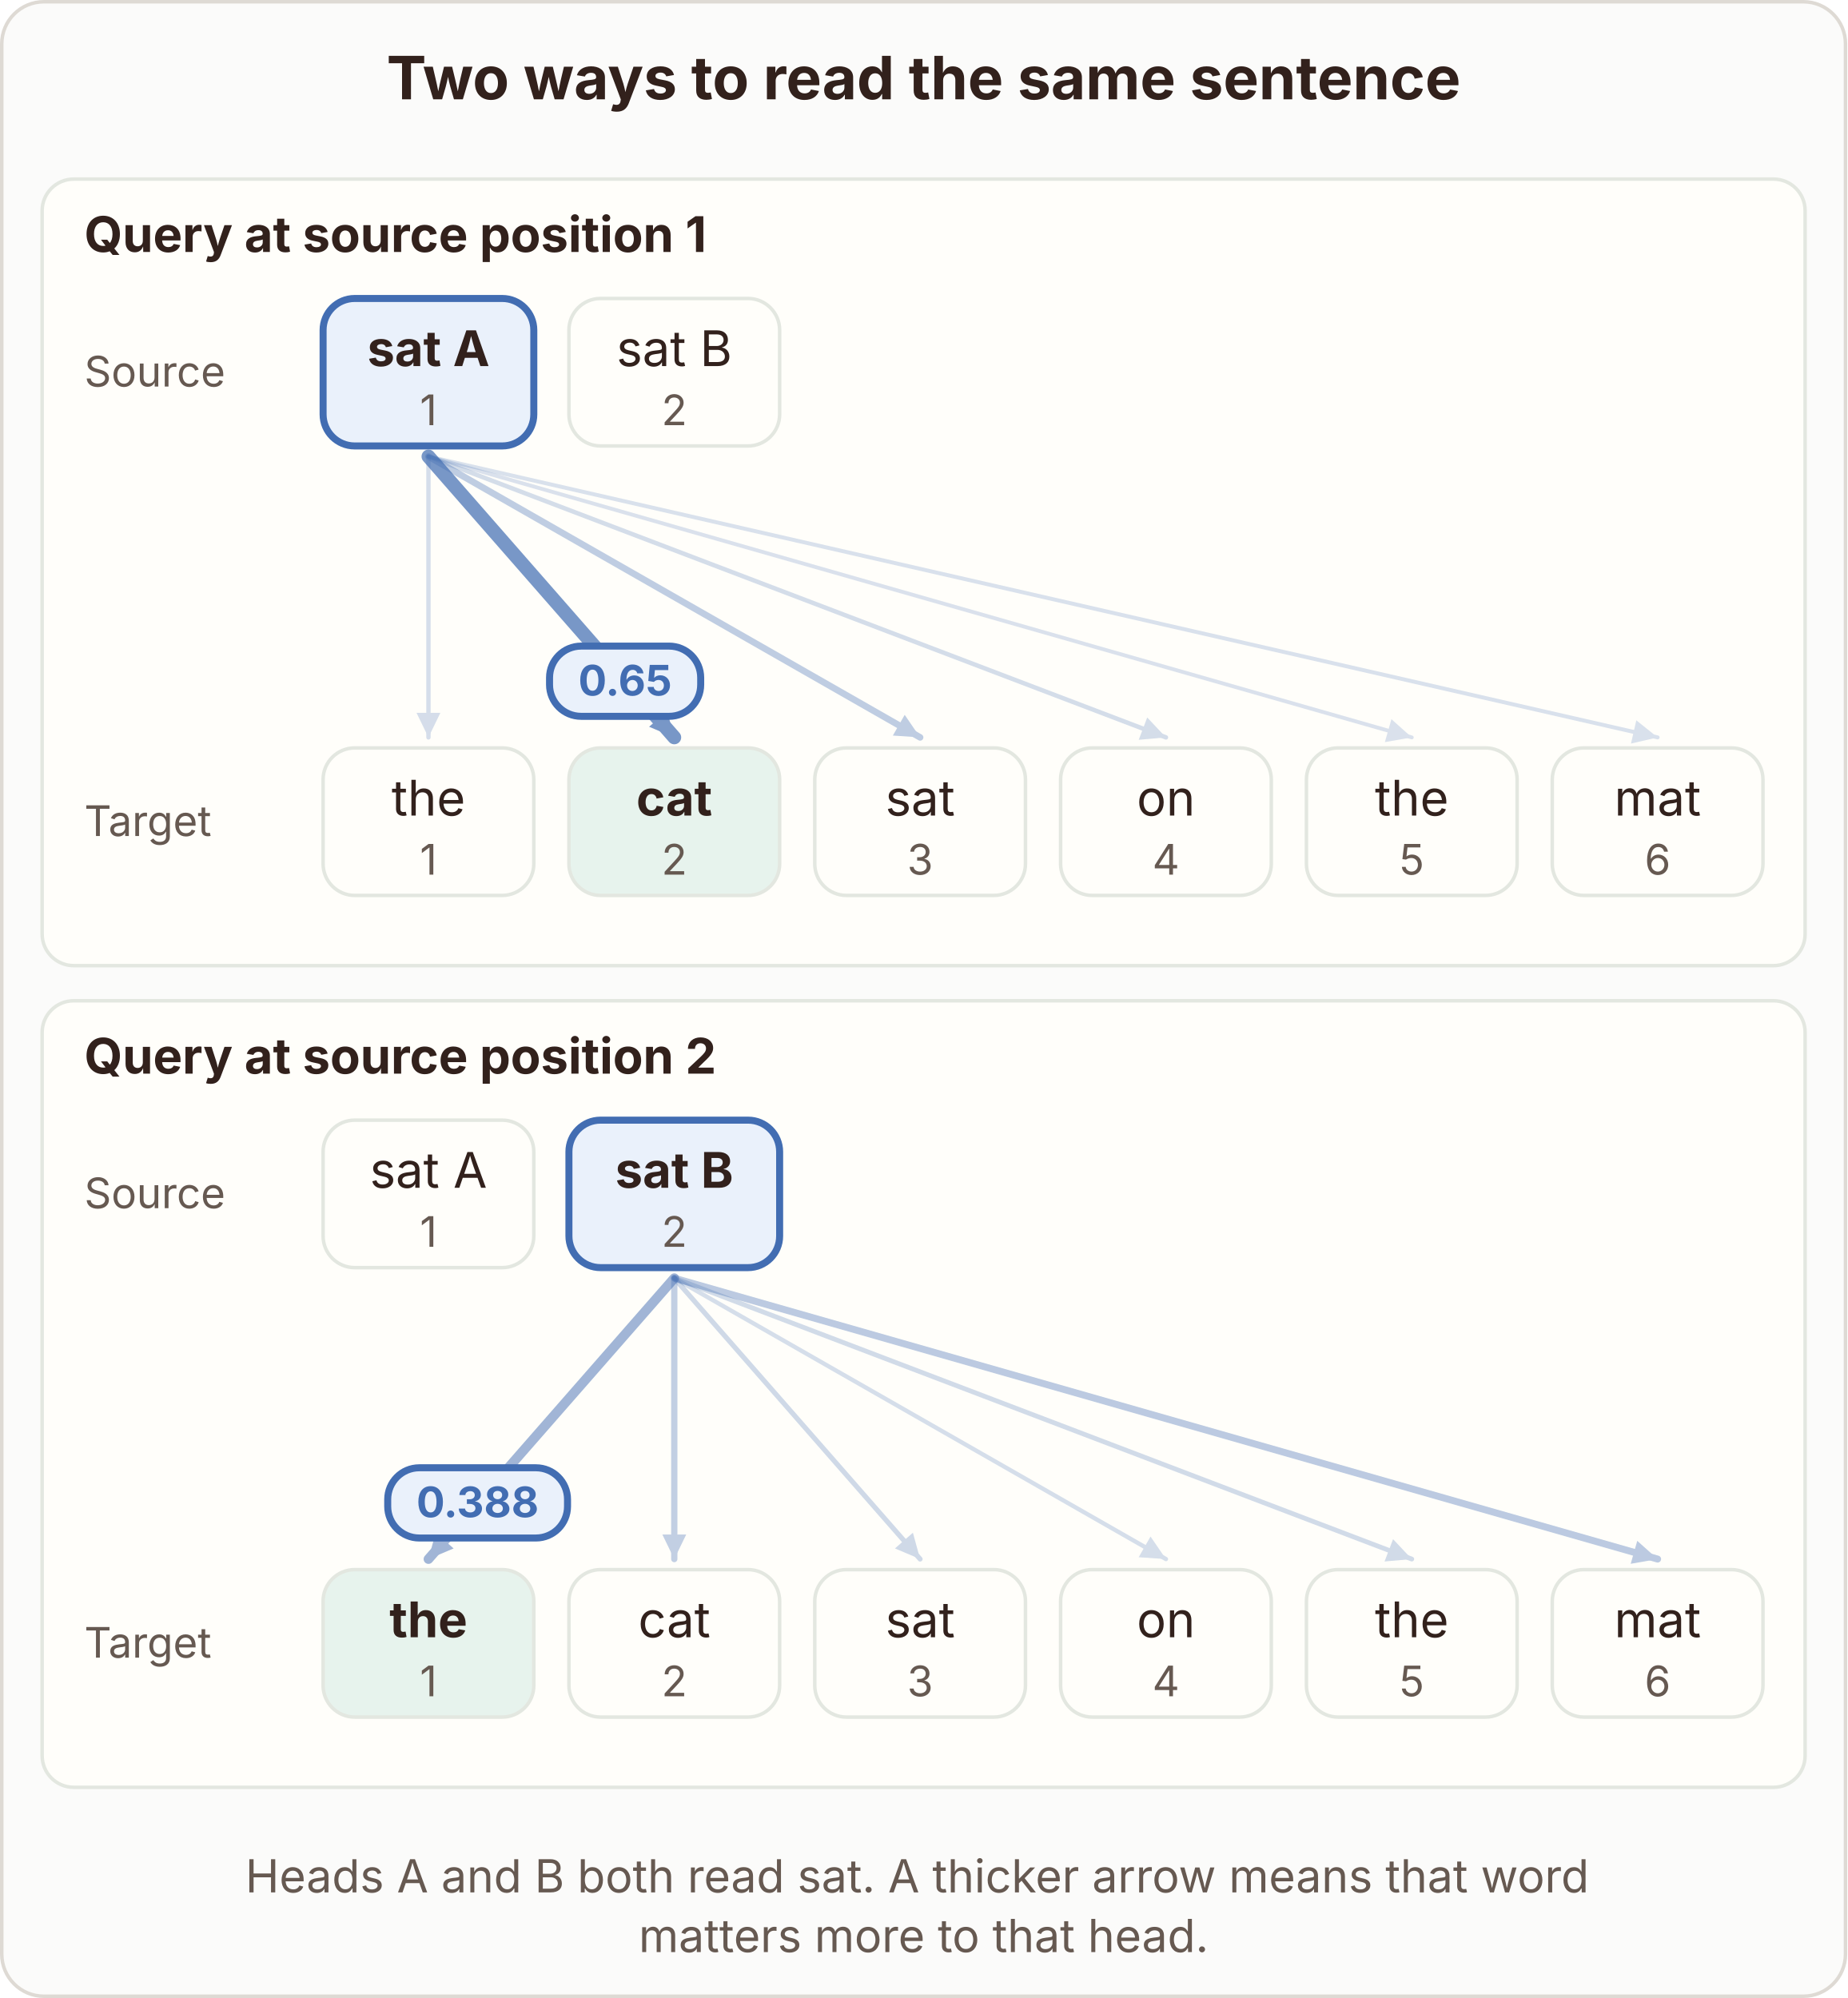
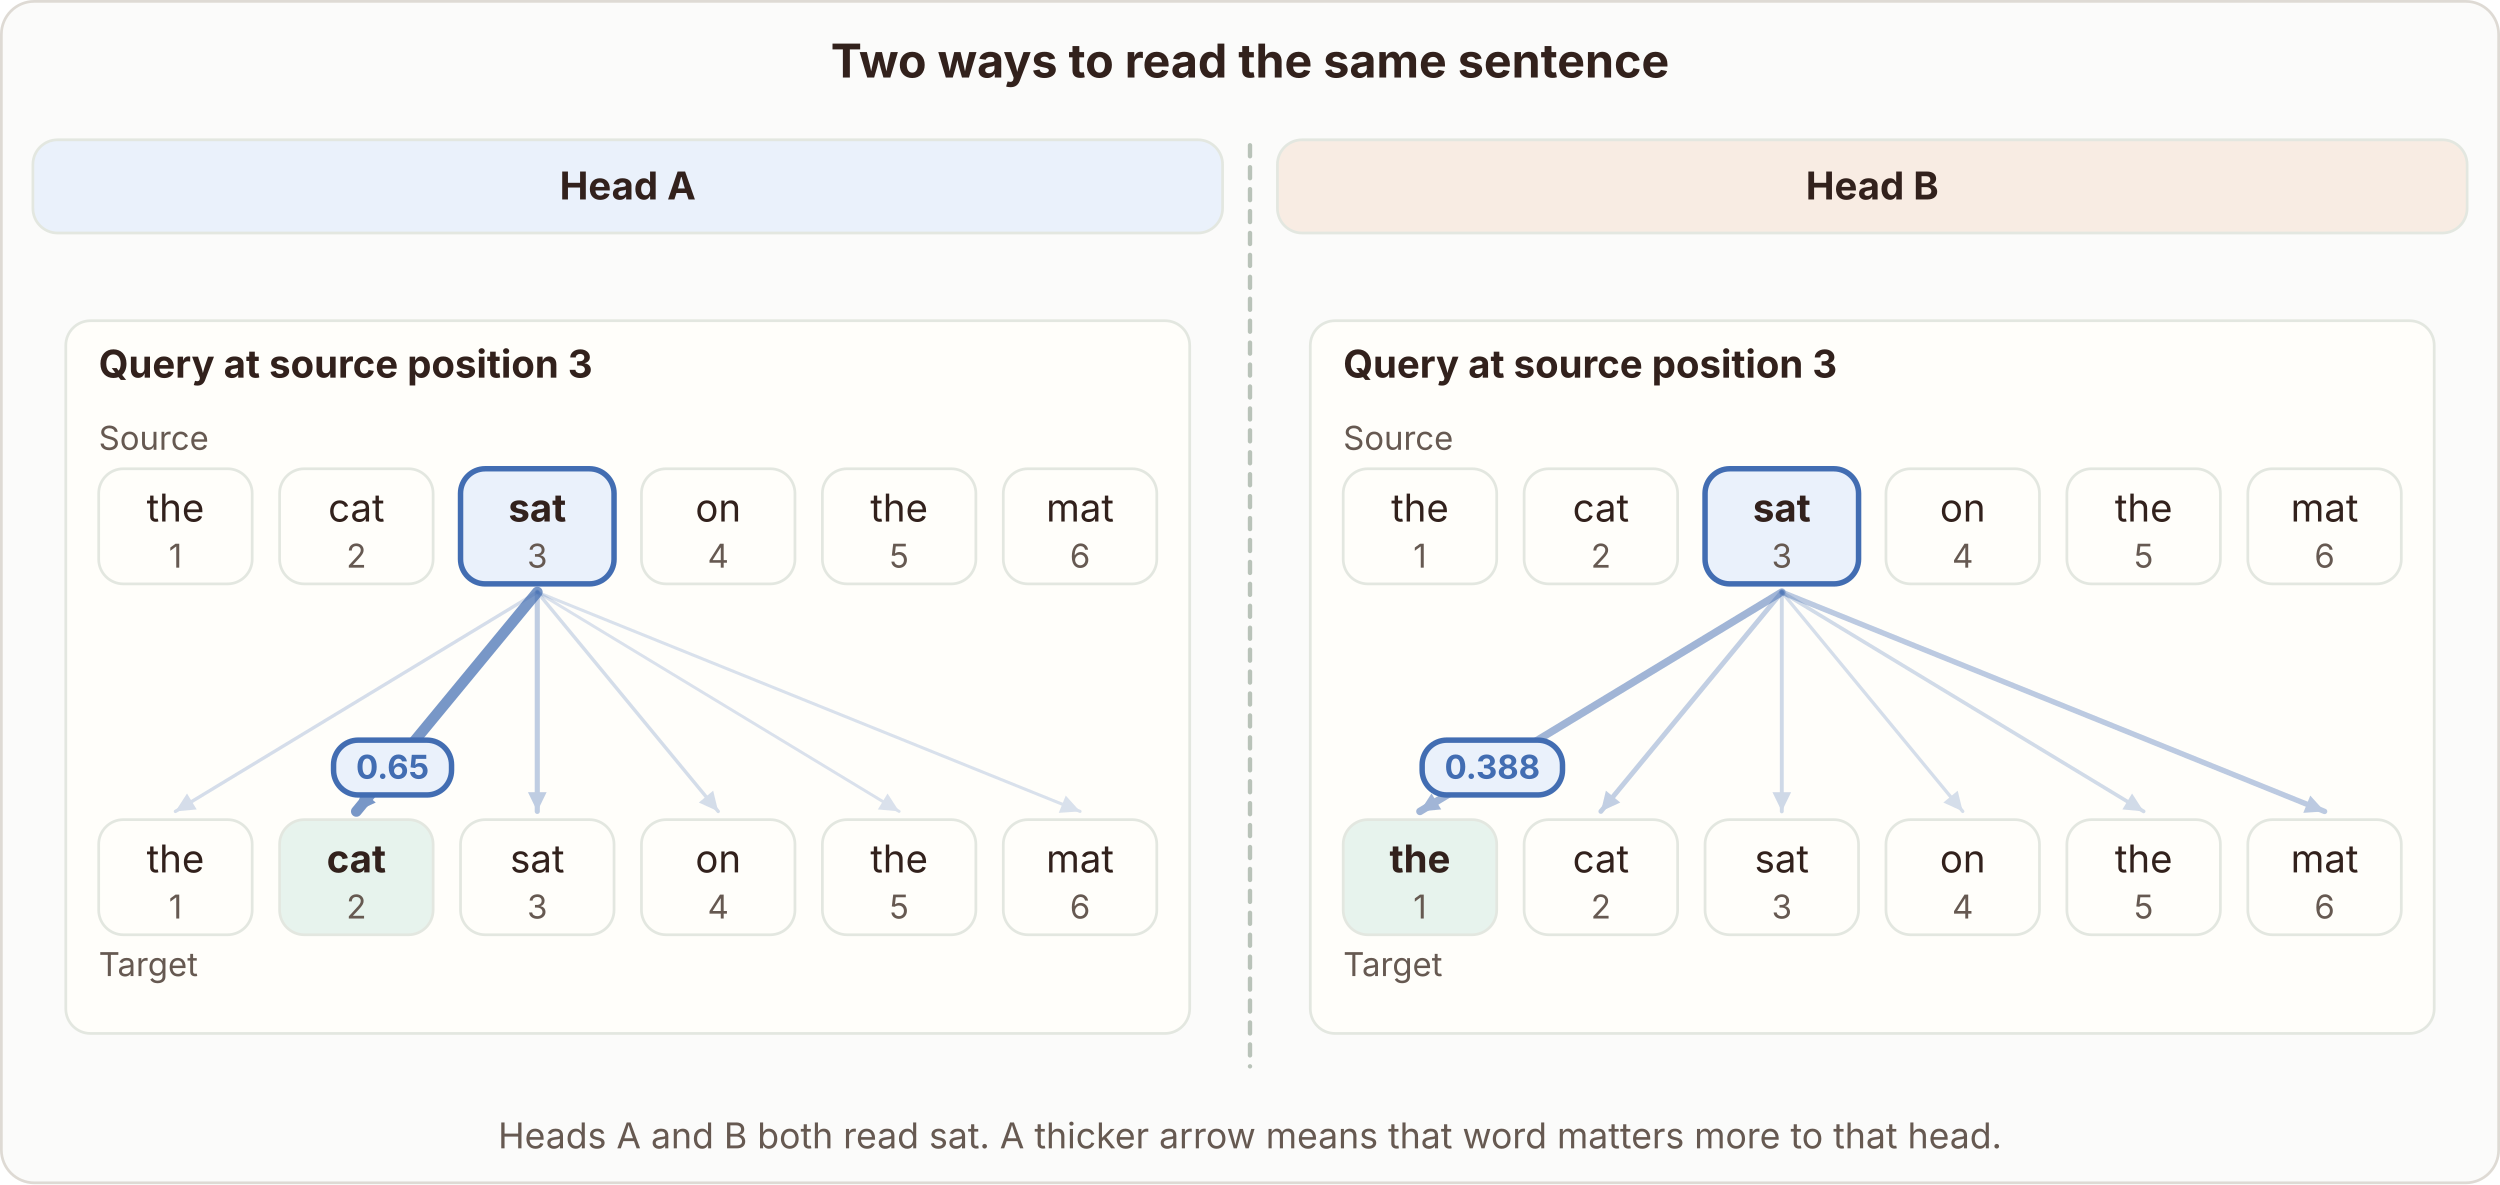
- <svg xmlns="http://www.w3.org/2000/svg" width="526" height="569" viewBox="0 0 526 569" role="img" aria-label="Two ways to read the same sentence Source tokens in order · sat A, sat B Target tokens in order · the, cat, sat, on, the, mat Query “sat A” at source position 1 links to “the” at target position 1 (weight 0.052), “cat” at target position 2 (weight 0.65), “sat” at target position 3 (weight 0.192), “on” at target position 4 (weight 0.059), “the” at target position 5 (weight 0.02), “mat” at target position 6 (weight 0.027) Query “sat B” at source position 2 links to “the” at target position 1 (weight 0.388), “cat” at target position 2 (weight 0.175), “sat” at target position 3 (weight 0.093), “on” at target position 4 (weight 0.049), “the” at target position 5 (weight 0.077), “mat” at target position 6 (weight 0.218) Weights sum to about 1 per query. Heads A and B both read sat. A thicker arrow means that word matters more to that head." font-family="Inter, Liberation Sans, Arial, sans-serif" style="display:block;max-width:none;margin-inline:auto;--color-ink:#202723;--color-ink-2:#5d675f;--color-line:#e3e7e0;--viz-surface:#fffefa" data-tutor-diagram="token-links">
-   <rect x="0.5" y="0.5" width="525" height="568" rx="12" fill="var(--viz-surface, #fbfbfa)" stroke="var(--color-line, #dedad4)" />
-   <text x="263" y="22.5" fill="var(--color-ink, #32211c)" font-size="17" font-weight="700" text-anchor="middle">
-     <tspan x="263" y="28.28">Two ways to read the same sentence</tspan>
+ <svg xmlns="http://www.w3.org/2000/svg" width="912" height="432" viewBox="0 0 912 432" role="img" aria-label="Two ways to read the same sentence Panel: Head A Panel: Head B Head A Source tokens in order · the, cat, sat, on, the, mat Target tokens in order · the, cat, sat, on, the, mat Query “sat” at source position 3 links to “the” at target position 1 (weight 0.052), “cat” at target position 2 (weight 0.65), “sat” at target position 3 (weight 0.192), “on” at target position 4 (weight 0.059), “the” at target position 5 (weight 0.02), “mat” at target position 6 (weight 0.027) Weights sum to about 1 per query. Head B Source tokens in order · the, cat, sat, on, the, mat Target tokens in order · the, cat, sat, on, the, mat Query “sat” at source position 3 links to “the” at target position 1 (weight 0.388), “cat” at target position 2 (weight 0.175), “sat” at target position 3 (weight 0.093), “on” at target position 4 (weight 0.049), “the” at target position 5 (weight 0.077), “mat” at target position 6 (weight 0.218) Weights sum to about 1 per query. Heads A and B both read sat. A thicker arrow means that word matters more to that head." font-family="Inter, Liberation Sans, Arial, sans-serif" style="display:block;max-width:none;margin-inline:auto;--color-ink:#202723;--color-ink-2:#5d675f;--color-line:#e3e7e0;--viz-surface:#fffefa" data-tutor-diagram="comparison">
+   <rect x="0.5" y="0.5" width="911" height="431" rx="12" fill="var(--viz-surface, #fbfbfa)" stroke="var(--color-line, #dedad4)" />
+   <text x="456" y="22.5" fill="var(--color-ink, #32211c)" font-size="17" font-weight="700" text-anchor="middle">
+     <tspan x="456" y="28.28">Two ways to read the same sentence</tspan>
  </text>
  <g transform="translate(0 39)">
-     <g transform="translate(0 12)" data-tutor-token-panel="0">
-       <rect x="12" y="0" width="502" height="224" rx="9" fill="#fffefa" stroke="#e3e7e0" stroke-width="1" />
-       <text x="24" y="16" fill="var(--color-ink, #32211c)" font-size="14" font-weight="700" text-anchor="start">
-         <tspan x="24" y="20.76">Query at source position 1</tspan>
-       </text>
-       <text x="24" y="55" fill="var(--color-ink-2, #665951)" font-size="12" font-weight="400" text-anchor="start">
-         <tspan x="24" y="59.08">Source</tspan>
-       </text>
-       <text x="24" y="183" fill="var(--color-ink-2, #665951)" font-size="12" font-weight="400" text-anchor="start">
-         <tspan x="24" y="187.08">Target</tspan>
-       </text>
-       <g data-tutor-token-link="0:4" data-tutor-token-weight="0.02" opacity="0.196">
-         <polyline points="122,79 402,159" fill="none" stroke="#426db2" stroke-width="1.09" stroke-linecap="round" stroke-linejoin="round" />
-         <polygon points="402,159 394.335,160.346 396.203,153.808" fill="#426db2" data-tutor-arrowhead="" />
-       </g>
-       <g data-tutor-token-link="0:5" data-tutor-token-weight="0.027" opacity="0.202">
-         <polyline points="122,79 472,159" fill="none" stroke="#426db2" stroke-width="1.121" stroke-linecap="round" stroke-linejoin="round" />
-         <polygon points="472,159 464.418,160.755 465.934,154.126" fill="#426db2" data-tutor-arrowhead="" />
-       </g>
-       <g data-tutor-token-link="0:0" data-tutor-token-weight="0.052" opacity="0.223">
-         <polyline points="122,79 122,159" fill="none" stroke="#426db2" stroke-width="1.234" stroke-linecap="round" stroke-linejoin="round" />
-         <polygon points="122,159 118.6,152 125.4,152" fill="#426db2" data-tutor-arrowhead="" />
-       </g>
-       <g data-tutor-token-link="0:3" data-tutor-token-weight="0.059" opacity="0.228">
-         <polyline points="122,79 332,159" fill="none" stroke="#426db2" stroke-width="1.265" stroke-linecap="round" stroke-linejoin="round" />
-         <polygon points="332,159 324.248,159.685 326.669,153.331" fill="#426db2" data-tutor-arrowhead="" />
-       </g>
-       <g data-tutor-token-link="0:2" data-tutor-token-weight="0.192" opacity="0.337">
-         <polyline points="122,79 262,159" fill="none" stroke="#426db2" stroke-width="1.864" stroke-linecap="round" stroke-linejoin="round" />
-         <polygon points="262,159 254.235,158.479 257.609,152.575" fill="#426db2" data-tutor-arrowhead="" />
-       </g>
-       <g data-tutor-token-link="0:1" data-tutor-token-weight="0.65" opacity="0.713">
-         <polyline points="122,79 192,159" fill="none" stroke="#426db2" stroke-width="3.925" stroke-linecap="round" stroke-linejoin="round" />
-         <polygon points="192,159 184.832,155.971 189.949,151.493" fill="#426db2" data-tutor-arrowhead="" />
-       </g>
-       <g data-tutor-token="source:0" data-tutor-token-query="">
-         <rect x="92" y="34" width="60" height="42" rx="9" fill="#eaf1fb" stroke="#426db2" stroke-width="2" />
-         <text x="122" y="48.5" fill="var(--color-ink, #32211c)" font-size="14" font-weight="700" text-anchor="middle">
-           <tspan x="122" y="53.26">sat A</tspan>
-         </text>
-         <text x="122" y="66" fill="var(--color-ink-2, #665951)" font-size="12" font-weight="400" text-anchor="middle">
-           <tspan x="122" y="70.08">1</tspan>
-         </text>
-       </g>
-       <g data-tutor-token="source:1">
-         <rect x="162" y="34" width="60" height="42" rx="9" fill="#fffefa" stroke="#e3e7e0" stroke-width="1" />
-         <text x="192" y="48.5" fill="var(--color-ink, #32211c)" font-size="14" font-weight="400" text-anchor="middle">
-           <tspan x="192" y="53.26">sat B</tspan>
-         </text>
-         <text x="192" y="66" fill="var(--color-ink-2, #665951)" font-size="12" font-weight="400" text-anchor="middle">
-           <tspan x="192" y="70.08">2</tspan>
-         </text>
-       </g>
-       <g data-tutor-token="target:0">
-         <rect x="92" y="162" width="60" height="42" rx="9" fill="#fffefa" stroke="#e3e7e0" stroke-width="1" />
-         <text x="122" y="176.5" fill="var(--color-ink, #32211c)" font-size="14" font-weight="400" text-anchor="middle">
-           <tspan x="122" y="181.26">the</tspan>
-         </text>
-         <text x="122" y="194" fill="var(--color-ink-2, #665951)" font-size="12" font-weight="400" text-anchor="middle">
-           <tspan x="122" y="198.08">1</tspan>
-         </text>
-       </g>
-       <g data-tutor-token="target:1" data-tutor-token-strongest="">
-         <rect x="162" y="162" width="60" height="42" rx="9" fill="#e7f3ed" stroke="#e3e7e0" stroke-width="1" />
-         <text x="192" y="176.5" fill="var(--color-ink, #32211c)" font-size="14" font-weight="700" text-anchor="middle">
-           <tspan x="192" y="181.26">cat</tspan>
-         </text>
-         <text x="192" y="194" fill="var(--color-ink-2, #665951)" font-size="12" font-weight="400" text-anchor="middle">
-           <tspan x="192" y="198.08">2</tspan>
-         </text>
-       </g>
-       <g data-tutor-token="target:2">
-         <rect x="232" y="162" width="60" height="42" rx="9" fill="#fffefa" stroke="#e3e7e0" stroke-width="1" />
-         <text x="262" y="176.5" fill="var(--color-ink, #32211c)" font-size="14" font-weight="400" text-anchor="middle">
-           <tspan x="262" y="181.26">sat</tspan>
-         </text>
-         <text x="262" y="194" fill="var(--color-ink-2, #665951)" font-size="12" font-weight="400" text-anchor="middle">
-           <tspan x="262" y="198.08">3</tspan>
-         </text>
-       </g>
-       <g data-tutor-token="target:3">
-         <rect x="302" y="162" width="60" height="42" rx="9" fill="#fffefa" stroke="#e3e7e0" stroke-width="1" />
-         <text x="332" y="176.5" fill="var(--color-ink, #32211c)" font-size="14" font-weight="400" text-anchor="middle">
-           <tspan x="332" y="181.26">on</tspan>
-         </text>
-         <text x="332" y="194" fill="var(--color-ink-2, #665951)" font-size="12" font-weight="400" text-anchor="middle">
-           <tspan x="332" y="198.08">4</tspan>
-         </text>
-       </g>
-       <g data-tutor-token="target:4">
-         <rect x="372" y="162" width="60" height="42" rx="9" fill="#fffefa" stroke="#e3e7e0" stroke-width="1" />
-         <text x="402" y="176.5" fill="var(--color-ink, #32211c)" font-size="14" font-weight="400" text-anchor="middle">
-           <tspan x="402" y="181.26">the</tspan>
-         </text>
-         <text x="402" y="194" fill="var(--color-ink-2, #665951)" font-size="12" font-weight="400" text-anchor="middle">
-           <tspan x="402" y="198.08">5</tspan>
-         </text>
-       </g>
-       <g data-tutor-token="target:5">
-         <rect x="442" y="162" width="60" height="42" rx="9" fill="#fffefa" stroke="#e3e7e0" stroke-width="1" />
-         <text x="472" y="176.5" fill="var(--color-ink, #32211c)" font-size="14" font-weight="400" text-anchor="middle">
-           <tspan x="472" y="181.26">mat</tspan>
-         </text>
-         <text x="472" y="194" fill="var(--color-ink-2, #665951)" font-size="12" font-weight="400" text-anchor="middle">
-           <tspan x="472" y="198.08">6</tspan>
-         </text>
-       </g>
-       <g data-tutor-token-largest-weight="0.65">
-         <rect x="156.48" y="133" width="43.04" height="20" rx="9" fill="#eaf1fb" stroke="#426db2" stroke-width="2" />
-         <text x="178" y="143" fill="#426db2" font-size="12" font-weight="700" text-anchor="middle">
-           <tspan x="178" y="147.08">0.65</tspan>
-         </text>
+     <polyline points="456,14 456,350" fill="none" stroke="#b9c3b9" stroke-width="1.6" stroke-dasharray="4 4" stroke-linecap="round" stroke-linejoin="round" />
+     <rect x="12" y="12" width="434" height="34" rx="9" fill="#eaf1fb" stroke="#e3e7e0" stroke-width="1" />
+     <text x="229" y="29" fill="var(--color-ink, #32211c)" font-size="14" font-weight="700" text-anchor="middle">
+       <tspan x="229" y="33.76">Head A</tspan>
+     </text>
+     <g transform="translate(12 66)" data-tutor-composition-child="0">
+       <g transform="translate(0 12)" data-tutor-token-panel="2">
+         <rect x="12" y="0" width="410" height="260" rx="9" fill="#fffefa" stroke="#e3e7e0" stroke-width="1" />
+         <text x="24" y="16" fill="var(--color-ink, #32211c)" font-size="14" font-weight="700" text-anchor="start">
+           <tspan x="24" y="20.76">Query at source position 3</tspan>
+         </text>
+         <text x="24" y="43" fill="var(--color-ink-2, #665951)" font-size="12" font-weight="400" text-anchor="start">
+           <tspan x="24" y="47.08">Source</tspan>
+         </text>
+         <text x="24" y="235" fill="var(--color-ink-2, #665951)" font-size="12" font-weight="400" text-anchor="start">
+           <tspan x="24" y="239.08">Target</tspan>
+         </text>
+         <g data-tutor-token-link="2:4" data-tutor-token-weight="0.02" opacity="0.196">
+           <polyline points="184,99 316,179" fill="none" stroke="#426db2" stroke-width="1.09" stroke-linecap="round" stroke-linejoin="round" />
+           <polygon points="316,179 308.251,178.28 311.776,172.464" fill="#426db2" data-tutor-arrowhead="" />
+         </g>
+         <g data-tutor-token-link="2:5" data-tutor-token-weight="0.027" opacity="0.202">
+           <polyline points="184,99 382,179" fill="none" stroke="#426db2" stroke-width="1.121" stroke-linecap="round" stroke-linejoin="round" />
+           <polygon points="382,179 374.236,179.53 376.783,173.225" fill="#426db2" data-tutor-arrowhead="" />
+         </g>
+         <g data-tutor-token-link="2:0" data-tutor-token-weight="0.052" opacity="0.223">
+           <polyline points="184,99 52,179" fill="none" stroke="#426db2" stroke-width="1.234" stroke-linecap="round" stroke-linejoin="round" />
+           <polygon points="52,179 56.224,172.464 59.749,178.28" fill="#426db2" data-tutor-arrowhead="" />
+         </g>
+         <g data-tutor-token-link="2:3" data-tutor-token-weight="0.059" opacity="0.228">
+           <polyline points="184,99 250,179" fill="none" stroke="#426db2" stroke-width="1.265" stroke-linecap="round" stroke-linejoin="round" />
+           <polygon points="250,179 242.923,175.764 248.168,171.437" fill="#426db2" data-tutor-arrowhead="" />
+         </g>
+         <g data-tutor-token-link="2:2" data-tutor-token-weight="0.192" opacity="0.337">
+           <polyline points="184,99 184,179" fill="none" stroke="#426db2" stroke-width="1.864" stroke-linecap="round" stroke-linejoin="round" />
+           <polygon points="184,179 180.6,172 187.4,172" fill="#426db2" data-tutor-arrowhead="" />
+         </g>
+         <g data-tutor-token-link="2:1" data-tutor-token-weight="0.65" opacity="0.713">
+           <polyline points="184,99 118,179" fill="none" stroke="#426db2" stroke-width="3.925" stroke-linecap="round" stroke-linejoin="round" />
+           <polygon points="118,179 119.832,171.437 125.077,175.764" fill="#426db2" data-tutor-arrowhead="" />
+         </g>
+         <g data-tutor-token="source:0">
+           <rect x="24" y="54" width="56" height="42" rx="9" fill="#fffefa" stroke="#e3e7e0" stroke-width="1" />
+           <text x="52" y="68.5" fill="var(--color-ink, #32211c)" font-size="14" font-weight="400" text-anchor="middle">
+             <tspan x="52" y="73.26">the</tspan>
+           </text>
+           <text x="52" y="86" fill="var(--color-ink-2, #665951)" font-size="12" font-weight="400" text-anchor="middle">
+             <tspan x="52" y="90.08">1</tspan>
+           </text>
+         </g>
+         <g data-tutor-token="source:1">
+           <rect x="90" y="54" width="56" height="42" rx="9" fill="#fffefa" stroke="#e3e7e0" stroke-width="1" />
+           <text x="118" y="68.5" fill="var(--color-ink, #32211c)" font-size="14" font-weight="400" text-anchor="middle">
+             <tspan x="118" y="73.26">cat</tspan>
+           </text>
+           <text x="118" y="86" fill="var(--color-ink-2, #665951)" font-size="12" font-weight="400" text-anchor="middle">
+             <tspan x="118" y="90.08">2</tspan>
+           </text>
+         </g>
+         <g data-tutor-token="source:2" data-tutor-token-query="">
+           <rect x="156" y="54" width="56" height="42" rx="9" fill="#eaf1fb" stroke="#426db2" stroke-width="2" />
+           <text x="184" y="68.5" fill="var(--color-ink, #32211c)" font-size="14" font-weight="700" text-anchor="middle">
+             <tspan x="184" y="73.26">sat</tspan>
+           </text>
+           <text x="184" y="86" fill="var(--color-ink-2, #665951)" font-size="12" font-weight="400" text-anchor="middle">
+             <tspan x="184" y="90.08">3</tspan>
+           </text>
+         </g>
+         <g data-tutor-token="source:3">
+           <rect x="222" y="54" width="56" height="42" rx="9" fill="#fffefa" stroke="#e3e7e0" stroke-width="1" />
+           <text x="250" y="68.5" fill="var(--color-ink, #32211c)" font-size="14" font-weight="400" text-anchor="middle">
+             <tspan x="250" y="73.26">on</tspan>
+           </text>
+           <text x="250" y="86" fill="var(--color-ink-2, #665951)" font-size="12" font-weight="400" text-anchor="middle">
+             <tspan x="250" y="90.08">4</tspan>
+           </text>
+         </g>
+         <g data-tutor-token="source:4">
+           <rect x="288" y="54" width="56" height="42" rx="9" fill="#fffefa" stroke="#e3e7e0" stroke-width="1" />
+           <text x="316" y="68.5" fill="var(--color-ink, #32211c)" font-size="14" font-weight="400" text-anchor="middle">
+             <tspan x="316" y="73.26">the</tspan>
+           </text>
+           <text x="316" y="86" fill="var(--color-ink-2, #665951)" font-size="12" font-weight="400" text-anchor="middle">
+             <tspan x="316" y="90.08">5</tspan>
+           </text>
+         </g>
+         <g data-tutor-token="source:5">
+           <rect x="354" y="54" width="56" height="42" rx="9" fill="#fffefa" stroke="#e3e7e0" stroke-width="1" />
+           <text x="382" y="68.5" fill="var(--color-ink, #32211c)" font-size="14" font-weight="400" text-anchor="middle">
+             <tspan x="382" y="73.26">mat</tspan>
+           </text>
+           <text x="382" y="86" fill="var(--color-ink-2, #665951)" font-size="12" font-weight="400" text-anchor="middle">
+             <tspan x="382" y="90.08">6</tspan>
+           </text>
+         </g>
+         <g data-tutor-token="target:0">
+           <rect x="24" y="182" width="56" height="42" rx="9" fill="#fffefa" stroke="#e3e7e0" stroke-width="1" />
+           <text x="52" y="196.5" fill="var(--color-ink, #32211c)" font-size="14" font-weight="400" text-anchor="middle">
+             <tspan x="52" y="201.26">the</tspan>
+           </text>
+           <text x="52" y="214" fill="var(--color-ink-2, #665951)" font-size="12" font-weight="400" text-anchor="middle">
+             <tspan x="52" y="218.08">1</tspan>
+           </text>
+         </g>
+         <g data-tutor-token="target:1" data-tutor-token-strongest="">
+           <rect x="90" y="182" width="56" height="42" rx="9" fill="#e7f3ed" stroke="#e3e7e0" stroke-width="1" />
+           <text x="118" y="196.5" fill="var(--color-ink, #32211c)" font-size="14" font-weight="700" text-anchor="middle">
+             <tspan x="118" y="201.26">cat</tspan>
+           </text>
+           <text x="118" y="214" fill="var(--color-ink-2, #665951)" font-size="12" font-weight="400" text-anchor="middle">
+             <tspan x="118" y="218.08">2</tspan>
+           </text>
+         </g>
+         <g data-tutor-token="target:2">
+           <rect x="156" y="182" width="56" height="42" rx="9" fill="#fffefa" stroke="#e3e7e0" stroke-width="1" />
+           <text x="184" y="196.5" fill="var(--color-ink, #32211c)" font-size="14" font-weight="400" text-anchor="middle">
+             <tspan x="184" y="201.26">sat</tspan>
+           </text>
+           <text x="184" y="214" fill="var(--color-ink-2, #665951)" font-size="12" font-weight="400" text-anchor="middle">
+             <tspan x="184" y="218.08">3</tspan>
+           </text>
+         </g>
+         <g data-tutor-token="target:3">
+           <rect x="222" y="182" width="56" height="42" rx="9" fill="#fffefa" stroke="#e3e7e0" stroke-width="1" />
+           <text x="250" y="196.5" fill="var(--color-ink, #32211c)" font-size="14" font-weight="400" text-anchor="middle">
+             <tspan x="250" y="201.26">on</tspan>
+           </text>
+           <text x="250" y="214" fill="var(--color-ink-2, #665951)" font-size="12" font-weight="400" text-anchor="middle">
+             <tspan x="250" y="218.08">4</tspan>
+           </text>
+         </g>
+         <g data-tutor-token="target:4">
+           <rect x="288" y="182" width="56" height="42" rx="9" fill="#fffefa" stroke="#e3e7e0" stroke-width="1" />
+           <text x="316" y="196.5" fill="var(--color-ink, #32211c)" font-size="14" font-weight="400" text-anchor="middle">
+             <tspan x="316" y="201.26">the</tspan>
+           </text>
+           <text x="316" y="214" fill="var(--color-ink-2, #665951)" font-size="12" font-weight="400" text-anchor="middle">
+             <tspan x="316" y="218.08">5</tspan>
+           </text>
+         </g>
+         <g data-tutor-token="target:5">
+           <rect x="354" y="182" width="56" height="42" rx="9" fill="#fffefa" stroke="#e3e7e0" stroke-width="1" />
+           <text x="382" y="196.5" fill="var(--color-ink, #32211c)" font-size="14" font-weight="400" text-anchor="middle">
+             <tspan x="382" y="201.26">mat</tspan>
+           </text>
+           <text x="382" y="214" fill="var(--color-ink-2, #665951)" font-size="12" font-weight="400" text-anchor="middle">
+             <tspan x="382" y="218.08">6</tspan>
+           </text>
+         </g>
+         <g data-tutor-token-largest-weight="0.65">
+           <rect x="109.68" y="153" width="43.04" height="20" rx="9" fill="#eaf1fb" stroke="#426db2" stroke-width="2" />
+           <text x="131.2" y="163" fill="#426db2" font-size="12" font-weight="700" text-anchor="middle">
+             <tspan x="131.2" y="167.08">0.65</tspan>
+           </text>
+         </g>
      </g>
    </g>
-     <g transform="translate(0 246)" data-tutor-token-panel="1">
-       <rect x="12" y="0" width="502" height="224" rx="9" fill="#fffefa" stroke="#e3e7e0" stroke-width="1" />
-       <text x="24" y="16" fill="var(--color-ink, #32211c)" font-size="14" font-weight="700" text-anchor="start">
-         <tspan x="24" y="20.76">Query at source position 2</tspan>
-       </text>
-       <text x="24" y="55" fill="var(--color-ink-2, #665951)" font-size="12" font-weight="400" text-anchor="start">
-         <tspan x="24" y="59.08">Source</tspan>
-       </text>
-       <text x="24" y="183" fill="var(--color-ink-2, #665951)" font-size="12" font-weight="400" text-anchor="start">
-         <tspan x="24" y="187.08">Target</tspan>
-       </text>
-       <g data-tutor-token-link="1:3" data-tutor-token-weight="0.049" opacity="0.22">
-         <polyline points="192,79 332,159" fill="none" stroke="#426db2" stroke-width="1.22" stroke-linecap="round" stroke-linejoin="round" />
-         <polygon points="332,159 324.235,158.479 327.609,152.575" fill="#426db2" data-tutor-arrowhead="" />
-       </g>
-       <g data-tutor-token-link="1:4" data-tutor-token-weight="0.077" opacity="0.243">
-         <polyline points="192,79 402,159" fill="none" stroke="#426db2" stroke-width="1.347" stroke-linecap="round" stroke-linejoin="round" />
-         <polygon points="402,159 394.248,159.685 396.669,153.331" fill="#426db2" data-tutor-arrowhead="" />
-       </g>
-       <g data-tutor-token-link="1:2" data-tutor-token-weight="0.093" opacity="0.256">
-         <polyline points="192,79 262,159" fill="none" stroke="#426db2" stroke-width="1.418" stroke-linecap="round" stroke-linejoin="round" />
-         <polygon points="262,159 254.832,155.971 259.949,151.493" fill="#426db2" data-tutor-arrowhead="" />
-       </g>
-       <g data-tutor-token-link="1:1" data-tutor-token-weight="0.175" opacity="0.324">
-         <polyline points="192,79 192,159" fill="none" stroke="#426db2" stroke-width="1.788" stroke-linecap="round" stroke-linejoin="round" />
-         <polygon points="192,159 188.6,152 195.4,152" fill="#426db2" data-tutor-arrowhead="" />
-       </g>
-       <g data-tutor-token-link="1:5" data-tutor-token-weight="0.218" opacity="0.359">
-         <polyline points="192,79 472,159" fill="none" stroke="#426db2" stroke-width="1.981" stroke-linecap="round" stroke-linejoin="round" />
-         <polygon points="472,159 464.335,160.346 466.203,153.808" fill="#426db2" data-tutor-arrowhead="" />
-       </g>
-       <g data-tutor-token-link="1:0" data-tutor-token-weight="0.388" opacity="0.498">
-         <polyline points="192,79 122,159" fill="none" stroke="#426db2" stroke-width="2.746" stroke-linecap="round" stroke-linejoin="round" />
-         <polygon points="122,159 124.051,151.493 129.168,155.971" fill="#426db2" data-tutor-arrowhead="" />
-       </g>
-       <g data-tutor-token="source:0">
-         <rect x="92" y="34" width="60" height="42" rx="9" fill="#fffefa" stroke="#e3e7e0" stroke-width="1" />
-         <text x="122" y="48.5" fill="var(--color-ink, #32211c)" font-size="14" font-weight="400" text-anchor="middle">
-           <tspan x="122" y="53.26">sat A</tspan>
-         </text>
-         <text x="122" y="66" fill="var(--color-ink-2, #665951)" font-size="12" font-weight="400" text-anchor="middle">
-           <tspan x="122" y="70.08">1</tspan>
-         </text>
-       </g>
-       <g data-tutor-token="source:1" data-tutor-token-query="">
-         <rect x="162" y="34" width="60" height="42" rx="9" fill="#eaf1fb" stroke="#426db2" stroke-width="2" />
-         <text x="192" y="48.5" fill="var(--color-ink, #32211c)" font-size="14" font-weight="700" text-anchor="middle">
-           <tspan x="192" y="53.26">sat B</tspan>
-         </text>
-         <text x="192" y="66" fill="var(--color-ink-2, #665951)" font-size="12" font-weight="400" text-anchor="middle">
-           <tspan x="192" y="70.08">2</tspan>
-         </text>
-       </g>
-       <g data-tutor-token="target:0" data-tutor-token-strongest="">
-         <rect x="92" y="162" width="60" height="42" rx="9" fill="#e7f3ed" stroke="#e3e7e0" stroke-width="1" />
-         <text x="122" y="176.5" fill="var(--color-ink, #32211c)" font-size="14" font-weight="700" text-anchor="middle">
-           <tspan x="122" y="181.26">the</tspan>
-         </text>
-         <text x="122" y="194" fill="var(--color-ink-2, #665951)" font-size="12" font-weight="400" text-anchor="middle">
-           <tspan x="122" y="198.08">1</tspan>
-         </text>
-       </g>
-       <g data-tutor-token="target:1">
-         <rect x="162" y="162" width="60" height="42" rx="9" fill="#fffefa" stroke="#e3e7e0" stroke-width="1" />
-         <text x="192" y="176.5" fill="var(--color-ink, #32211c)" font-size="14" font-weight="400" text-anchor="middle">
-           <tspan x="192" y="181.26">cat</tspan>
-         </text>
-         <text x="192" y="194" fill="var(--color-ink-2, #665951)" font-size="12" font-weight="400" text-anchor="middle">
-           <tspan x="192" y="198.08">2</tspan>
-         </text>
-       </g>
-       <g data-tutor-token="target:2">
-         <rect x="232" y="162" width="60" height="42" rx="9" fill="#fffefa" stroke="#e3e7e0" stroke-width="1" />
-         <text x="262" y="176.5" fill="var(--color-ink, #32211c)" font-size="14" font-weight="400" text-anchor="middle">
-           <tspan x="262" y="181.26">sat</tspan>
-         </text>
-         <text x="262" y="194" fill="var(--color-ink-2, #665951)" font-size="12" font-weight="400" text-anchor="middle">
-           <tspan x="262" y="198.08">3</tspan>
-         </text>
-       </g>
-       <g data-tutor-token="target:3">
-         <rect x="302" y="162" width="60" height="42" rx="9" fill="#fffefa" stroke="#e3e7e0" stroke-width="1" />
-         <text x="332" y="176.5" fill="var(--color-ink, #32211c)" font-size="14" font-weight="400" text-anchor="middle">
-           <tspan x="332" y="181.26">on</tspan>
-         </text>
-         <text x="332" y="194" fill="var(--color-ink-2, #665951)" font-size="12" font-weight="400" text-anchor="middle">
-           <tspan x="332" y="198.08">4</tspan>
-         </text>
-       </g>
-       <g data-tutor-token="target:4">
-         <rect x="372" y="162" width="60" height="42" rx="9" fill="#fffefa" stroke="#e3e7e0" stroke-width="1" />
-         <text x="402" y="176.5" fill="var(--color-ink, #32211c)" font-size="14" font-weight="400" text-anchor="middle">
-           <tspan x="402" y="181.26">the</tspan>
-         </text>
-         <text x="402" y="194" fill="var(--color-ink-2, #665951)" font-size="12" font-weight="400" text-anchor="middle">
-           <tspan x="402" y="198.08">5</tspan>
-         </text>
-       </g>
-       <g data-tutor-token="target:5">
-         <rect x="442" y="162" width="60" height="42" rx="9" fill="#fffefa" stroke="#e3e7e0" stroke-width="1" />
-         <text x="472" y="176.5" fill="var(--color-ink, #32211c)" font-size="14" font-weight="400" text-anchor="middle">
-           <tspan x="472" y="181.26">mat</tspan>
-         </text>
-         <text x="472" y="194" fill="var(--color-ink-2, #665951)" font-size="12" font-weight="400" text-anchor="middle">
-           <tspan x="472" y="198.08">6</tspan>
-         </text>
-       </g>
-       <g data-tutor-token-largest-weight="0.388">
-         <rect x="110.4" y="133" width="51.2" height="20" rx="9" fill="#eaf1fb" stroke="#426db2" stroke-width="2" />
-         <text x="136" y="143" fill="#426db2" font-size="12" font-weight="700" text-anchor="middle">
-           <tspan x="136" y="147.08">0.388</tspan>
-         </text>
+     <rect x="466" y="12" width="434" height="34" rx="9" fill="#f8ece3" stroke="#e3e7e0" stroke-width="1" />
+     <text x="683" y="29" fill="var(--color-ink, #32211c)" font-size="14" font-weight="700" text-anchor="middle">
+       <tspan x="683" y="33.76">Head B</tspan>
+     </text>
+     <g transform="translate(466 66)" data-tutor-composition-child="1">
+       <g transform="translate(0 12)" data-tutor-token-panel="2">
+         <rect x="12" y="0" width="410" height="260" rx="9" fill="#fffefa" stroke="#e3e7e0" stroke-width="1" />
+         <text x="24" y="16" fill="var(--color-ink, #32211c)" font-size="14" font-weight="700" text-anchor="start">
+           <tspan x="24" y="20.76">Query at source position 3</tspan>
+         </text>
+         <text x="24" y="43" fill="var(--color-ink-2, #665951)" font-size="12" font-weight="400" text-anchor="start">
+           <tspan x="24" y="47.08">Source</tspan>
+         </text>
+         <text x="24" y="235" fill="var(--color-ink-2, #665951)" font-size="12" font-weight="400" text-anchor="start">
+           <tspan x="24" y="239.08">Target</tspan>
+         </text>
+         <g data-tutor-token-link="2:3" data-tutor-token-weight="0.049" opacity="0.22">
+           <polyline points="184,99 250,179" fill="none" stroke="#426db2" stroke-width="1.22" stroke-linecap="round" stroke-linejoin="round" />
+           <polygon points="250,179 242.923,175.764 248.168,171.437" fill="#426db2" data-tutor-arrowhead="" />
+         </g>
+         <g data-tutor-token-link="2:4" data-tutor-token-weight="0.077" opacity="0.243">
+           <polyline points="184,99 316,179" fill="none" stroke="#426db2" stroke-width="1.347" stroke-linecap="round" stroke-linejoin="round" />
+           <polygon points="316,179 308.251,178.28 311.776,172.464" fill="#426db2" data-tutor-arrowhead="" />
+         </g>
+         <g data-tutor-token-link="2:2" data-tutor-token-weight="0.093" opacity="0.256">
+           <polyline points="184,99 184,179" fill="none" stroke="#426db2" stroke-width="1.418" stroke-linecap="round" stroke-linejoin="round" />
+           <polygon points="184,179 180.6,172 187.4,172" fill="#426db2" data-tutor-arrowhead="" />
+         </g>
+         <g data-tutor-token-link="2:1" data-tutor-token-weight="0.175" opacity="0.324">
+           <polyline points="184,99 118,179" fill="none" stroke="#426db2" stroke-width="1.788" stroke-linecap="round" stroke-linejoin="round" />
+           <polygon points="118,179 119.832,171.437 125.077,175.764" fill="#426db2" data-tutor-arrowhead="" />
+         </g>
+         <g data-tutor-token-link="2:5" data-tutor-token-weight="0.218" opacity="0.359">
+           <polyline points="184,99 382,179" fill="none" stroke="#426db2" stroke-width="1.981" stroke-linecap="round" stroke-linejoin="round" />
+           <polygon points="382,179 374.236,179.53 376.783,173.225" fill="#426db2" data-tutor-arrowhead="" />
+         </g>
+         <g data-tutor-token-link="2:0" data-tutor-token-weight="0.388" opacity="0.498">
+           <polyline points="184,99 52,179" fill="none" stroke="#426db2" stroke-width="2.746" stroke-linecap="round" stroke-linejoin="round" />
+           <polygon points="52,179 56.224,172.464 59.749,178.28" fill="#426db2" data-tutor-arrowhead="" />
+         </g>
+         <g data-tutor-token="source:0">
+           <rect x="24" y="54" width="56" height="42" rx="9" fill="#fffefa" stroke="#e3e7e0" stroke-width="1" />
+           <text x="52" y="68.5" fill="var(--color-ink, #32211c)" font-size="14" font-weight="400" text-anchor="middle">
+             <tspan x="52" y="73.26">the</tspan>
+           </text>
+           <text x="52" y="86" fill="var(--color-ink-2, #665951)" font-size="12" font-weight="400" text-anchor="middle">
+             <tspan x="52" y="90.08">1</tspan>
+           </text>
+         </g>
+         <g data-tutor-token="source:1">
+           <rect x="90" y="54" width="56" height="42" rx="9" fill="#fffefa" stroke="#e3e7e0" stroke-width="1" />
+           <text x="118" y="68.5" fill="var(--color-ink, #32211c)" font-size="14" font-weight="400" text-anchor="middle">
+             <tspan x="118" y="73.26">cat</tspan>
+           </text>
+           <text x="118" y="86" fill="var(--color-ink-2, #665951)" font-size="12" font-weight="400" text-anchor="middle">
+             <tspan x="118" y="90.08">2</tspan>
+           </text>
+         </g>
+         <g data-tutor-token="source:2" data-tutor-token-query="">
+           <rect x="156" y="54" width="56" height="42" rx="9" fill="#eaf1fb" stroke="#426db2" stroke-width="2" />
+           <text x="184" y="68.5" fill="var(--color-ink, #32211c)" font-size="14" font-weight="700" text-anchor="middle">
+             <tspan x="184" y="73.26">sat</tspan>
+           </text>
+           <text x="184" y="86" fill="var(--color-ink-2, #665951)" font-size="12" font-weight="400" text-anchor="middle">
+             <tspan x="184" y="90.08">3</tspan>
+           </text>
+         </g>
+         <g data-tutor-token="source:3">
+           <rect x="222" y="54" width="56" height="42" rx="9" fill="#fffefa" stroke="#e3e7e0" stroke-width="1" />
+           <text x="250" y="68.5" fill="var(--color-ink, #32211c)" font-size="14" font-weight="400" text-anchor="middle">
+             <tspan x="250" y="73.26">on</tspan>
+           </text>
+           <text x="250" y="86" fill="var(--color-ink-2, #665951)" font-size="12" font-weight="400" text-anchor="middle">
+             <tspan x="250" y="90.08">4</tspan>
+           </text>
+         </g>
+         <g data-tutor-token="source:4">
+           <rect x="288" y="54" width="56" height="42" rx="9" fill="#fffefa" stroke="#e3e7e0" stroke-width="1" />
+           <text x="316" y="68.5" fill="var(--color-ink, #32211c)" font-size="14" font-weight="400" text-anchor="middle">
+             <tspan x="316" y="73.26">the</tspan>
+           </text>
+           <text x="316" y="86" fill="var(--color-ink-2, #665951)" font-size="12" font-weight="400" text-anchor="middle">
+             <tspan x="316" y="90.08">5</tspan>
+           </text>
+         </g>
+         <g data-tutor-token="source:5">
+           <rect x="354" y="54" width="56" height="42" rx="9" fill="#fffefa" stroke="#e3e7e0" stroke-width="1" />
+           <text x="382" y="68.5" fill="var(--color-ink, #32211c)" font-size="14" font-weight="400" text-anchor="middle">
+             <tspan x="382" y="73.26">mat</tspan>
+           </text>
+           <text x="382" y="86" fill="var(--color-ink-2, #665951)" font-size="12" font-weight="400" text-anchor="middle">
+             <tspan x="382" y="90.08">6</tspan>
+           </text>
+         </g>
+         <g data-tutor-token="target:0" data-tutor-token-strongest="">
+           <rect x="24" y="182" width="56" height="42" rx="9" fill="#e7f3ed" stroke="#e3e7e0" stroke-width="1" />
+           <text x="52" y="196.5" fill="var(--color-ink, #32211c)" font-size="14" font-weight="700" text-anchor="middle">
+             <tspan x="52" y="201.26">the</tspan>
+           </text>
+           <text x="52" y="214" fill="var(--color-ink-2, #665951)" font-size="12" font-weight="400" text-anchor="middle">
+             <tspan x="52" y="218.08">1</tspan>
+           </text>
+         </g>
+         <g data-tutor-token="target:1">
+           <rect x="90" y="182" width="56" height="42" rx="9" fill="#fffefa" stroke="#e3e7e0" stroke-width="1" />
+           <text x="118" y="196.5" fill="var(--color-ink, #32211c)" font-size="14" font-weight="400" text-anchor="middle">
+             <tspan x="118" y="201.26">cat</tspan>
+           </text>
+           <text x="118" y="214" fill="var(--color-ink-2, #665951)" font-size="12" font-weight="400" text-anchor="middle">
+             <tspan x="118" y="218.08">2</tspan>
+           </text>
+         </g>
+         <g data-tutor-token="target:2">
+           <rect x="156" y="182" width="56" height="42" rx="9" fill="#fffefa" stroke="#e3e7e0" stroke-width="1" />
+           <text x="184" y="196.5" fill="var(--color-ink, #32211c)" font-size="14" font-weight="400" text-anchor="middle">
+             <tspan x="184" y="201.26">sat</tspan>
+           </text>
+           <text x="184" y="214" fill="var(--color-ink-2, #665951)" font-size="12" font-weight="400" text-anchor="middle">
+             <tspan x="184" y="218.08">3</tspan>
+           </text>
+         </g>
+         <g data-tutor-token="target:3">
+           <rect x="222" y="182" width="56" height="42" rx="9" fill="#fffefa" stroke="#e3e7e0" stroke-width="1" />
+           <text x="250" y="196.5" fill="var(--color-ink, #32211c)" font-size="14" font-weight="400" text-anchor="middle">
+             <tspan x="250" y="201.26">on</tspan>
+           </text>
+           <text x="250" y="214" fill="var(--color-ink-2, #665951)" font-size="12" font-weight="400" text-anchor="middle">
+             <tspan x="250" y="218.08">4</tspan>
+           </text>
+         </g>
+         <g data-tutor-token="target:4">
+           <rect x="288" y="182" width="56" height="42" rx="9" fill="#fffefa" stroke="#e3e7e0" stroke-width="1" />
+           <text x="316" y="196.5" fill="var(--color-ink, #32211c)" font-size="14" font-weight="400" text-anchor="middle">
+             <tspan x="316" y="201.26">the</tspan>
+           </text>
+           <text x="316" y="214" fill="var(--color-ink-2, #665951)" font-size="12" font-weight="400" text-anchor="middle">
+             <tspan x="316" y="218.08">5</tspan>
+           </text>
+         </g>
+         <g data-tutor-token="target:5">
+           <rect x="354" y="182" width="56" height="42" rx="9" fill="#fffefa" stroke="#e3e7e0" stroke-width="1" />
+           <text x="382" y="196.5" fill="var(--color-ink, #32211c)" font-size="14" font-weight="400" text-anchor="middle">
+             <tspan x="382" y="201.26">mat</tspan>
+           </text>
+           <text x="382" y="214" fill="var(--color-ink-2, #665951)" font-size="12" font-weight="400" text-anchor="middle">
+             <tspan x="382" y="218.08">6</tspan>
+           </text>
+         </g>
+         <g data-tutor-token-largest-weight="0.388">
+           <rect x="52.8" y="153" width="51.2" height="20" rx="9" fill="#eaf1fb" stroke="#426db2" stroke-width="2" />
+           <text x="78.4" y="163" fill="#426db2" font-size="12" font-weight="700" text-anchor="middle">
+             <tspan x="78.4" y="167.08">0.388</tspan>
+           </text>
+         </g>
      </g>
    </g>
  </g>
-   <text x="263" y="543" fill="var(--color-ink-2, #665951)" font-size="13" font-weight="400" text-anchor="middle">
-     <tspan x="263" y="538.92">Heads A and B both read sat. A thicker arrow means that word</tspan>
-     <tspan x="263" y="555.92">matters more to that head.</tspan>
+   <text x="456" y="414.5" fill="var(--color-ink-2, #665951)" font-size="13" font-weight="400" text-anchor="middle">
+     <tspan x="456" y="418.92">Heads A and B both read sat. A thicker arrow means that word matters more to that head.</tspan>
  </text>
</svg>
